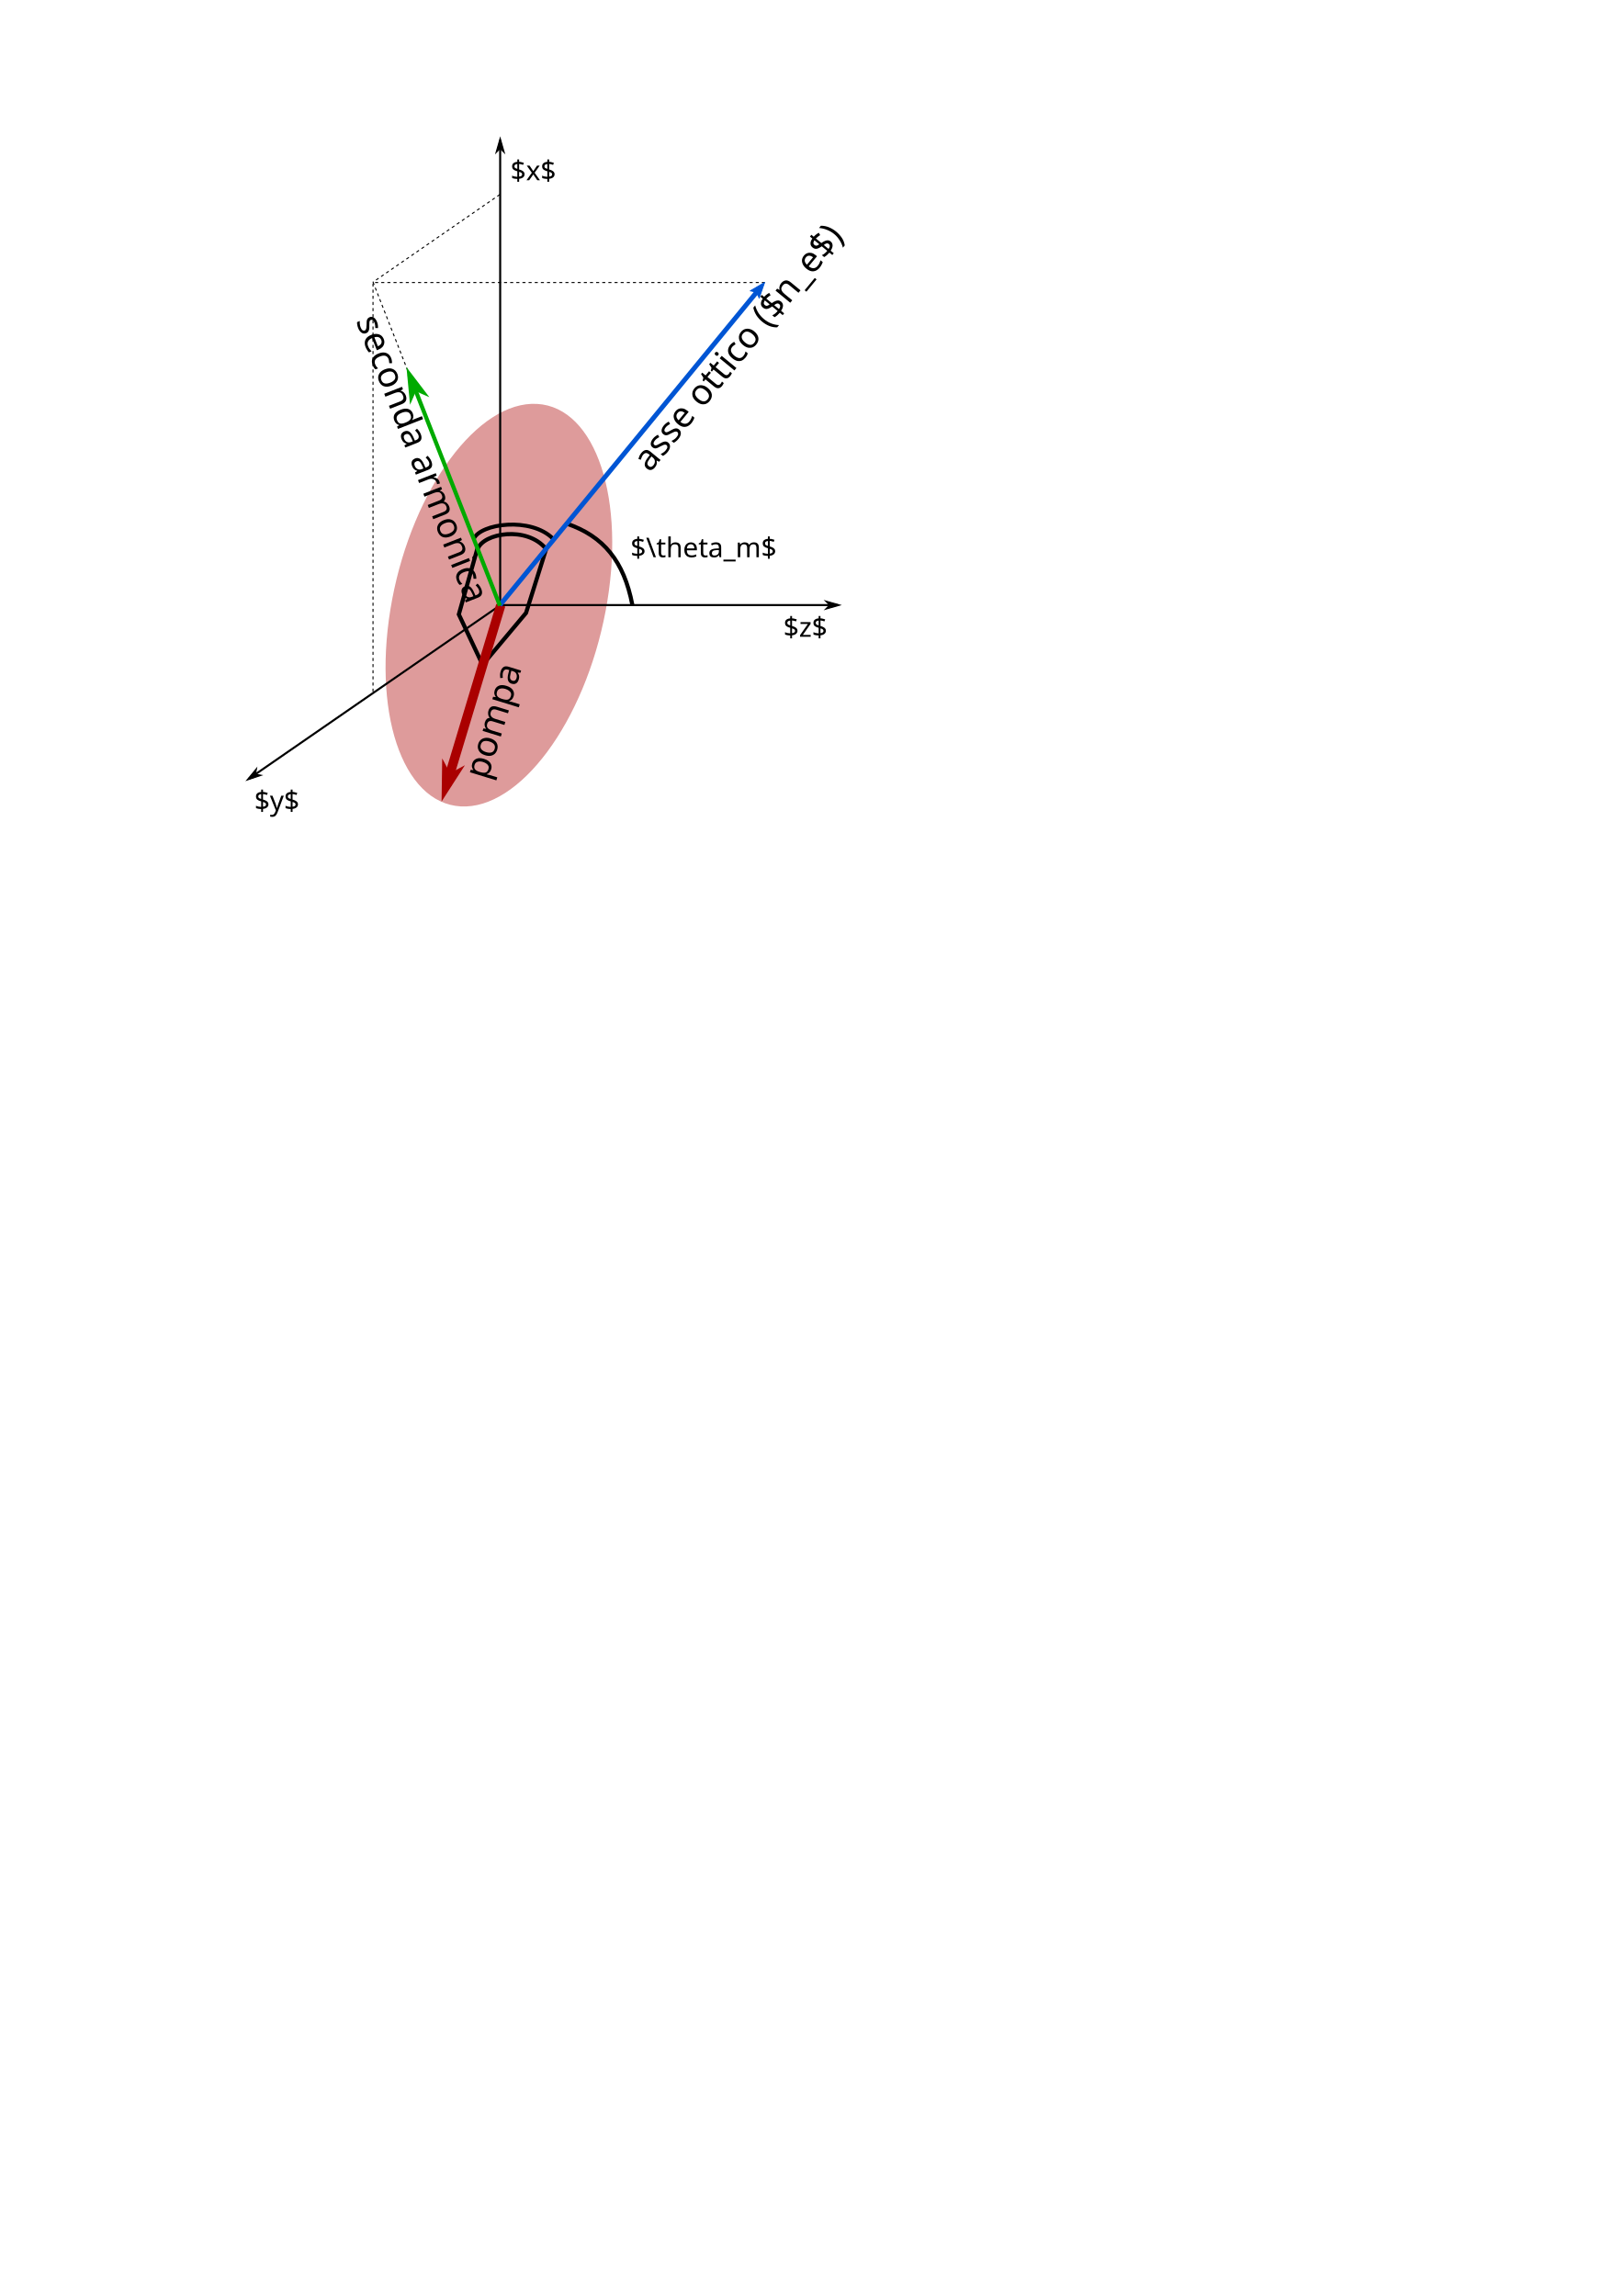
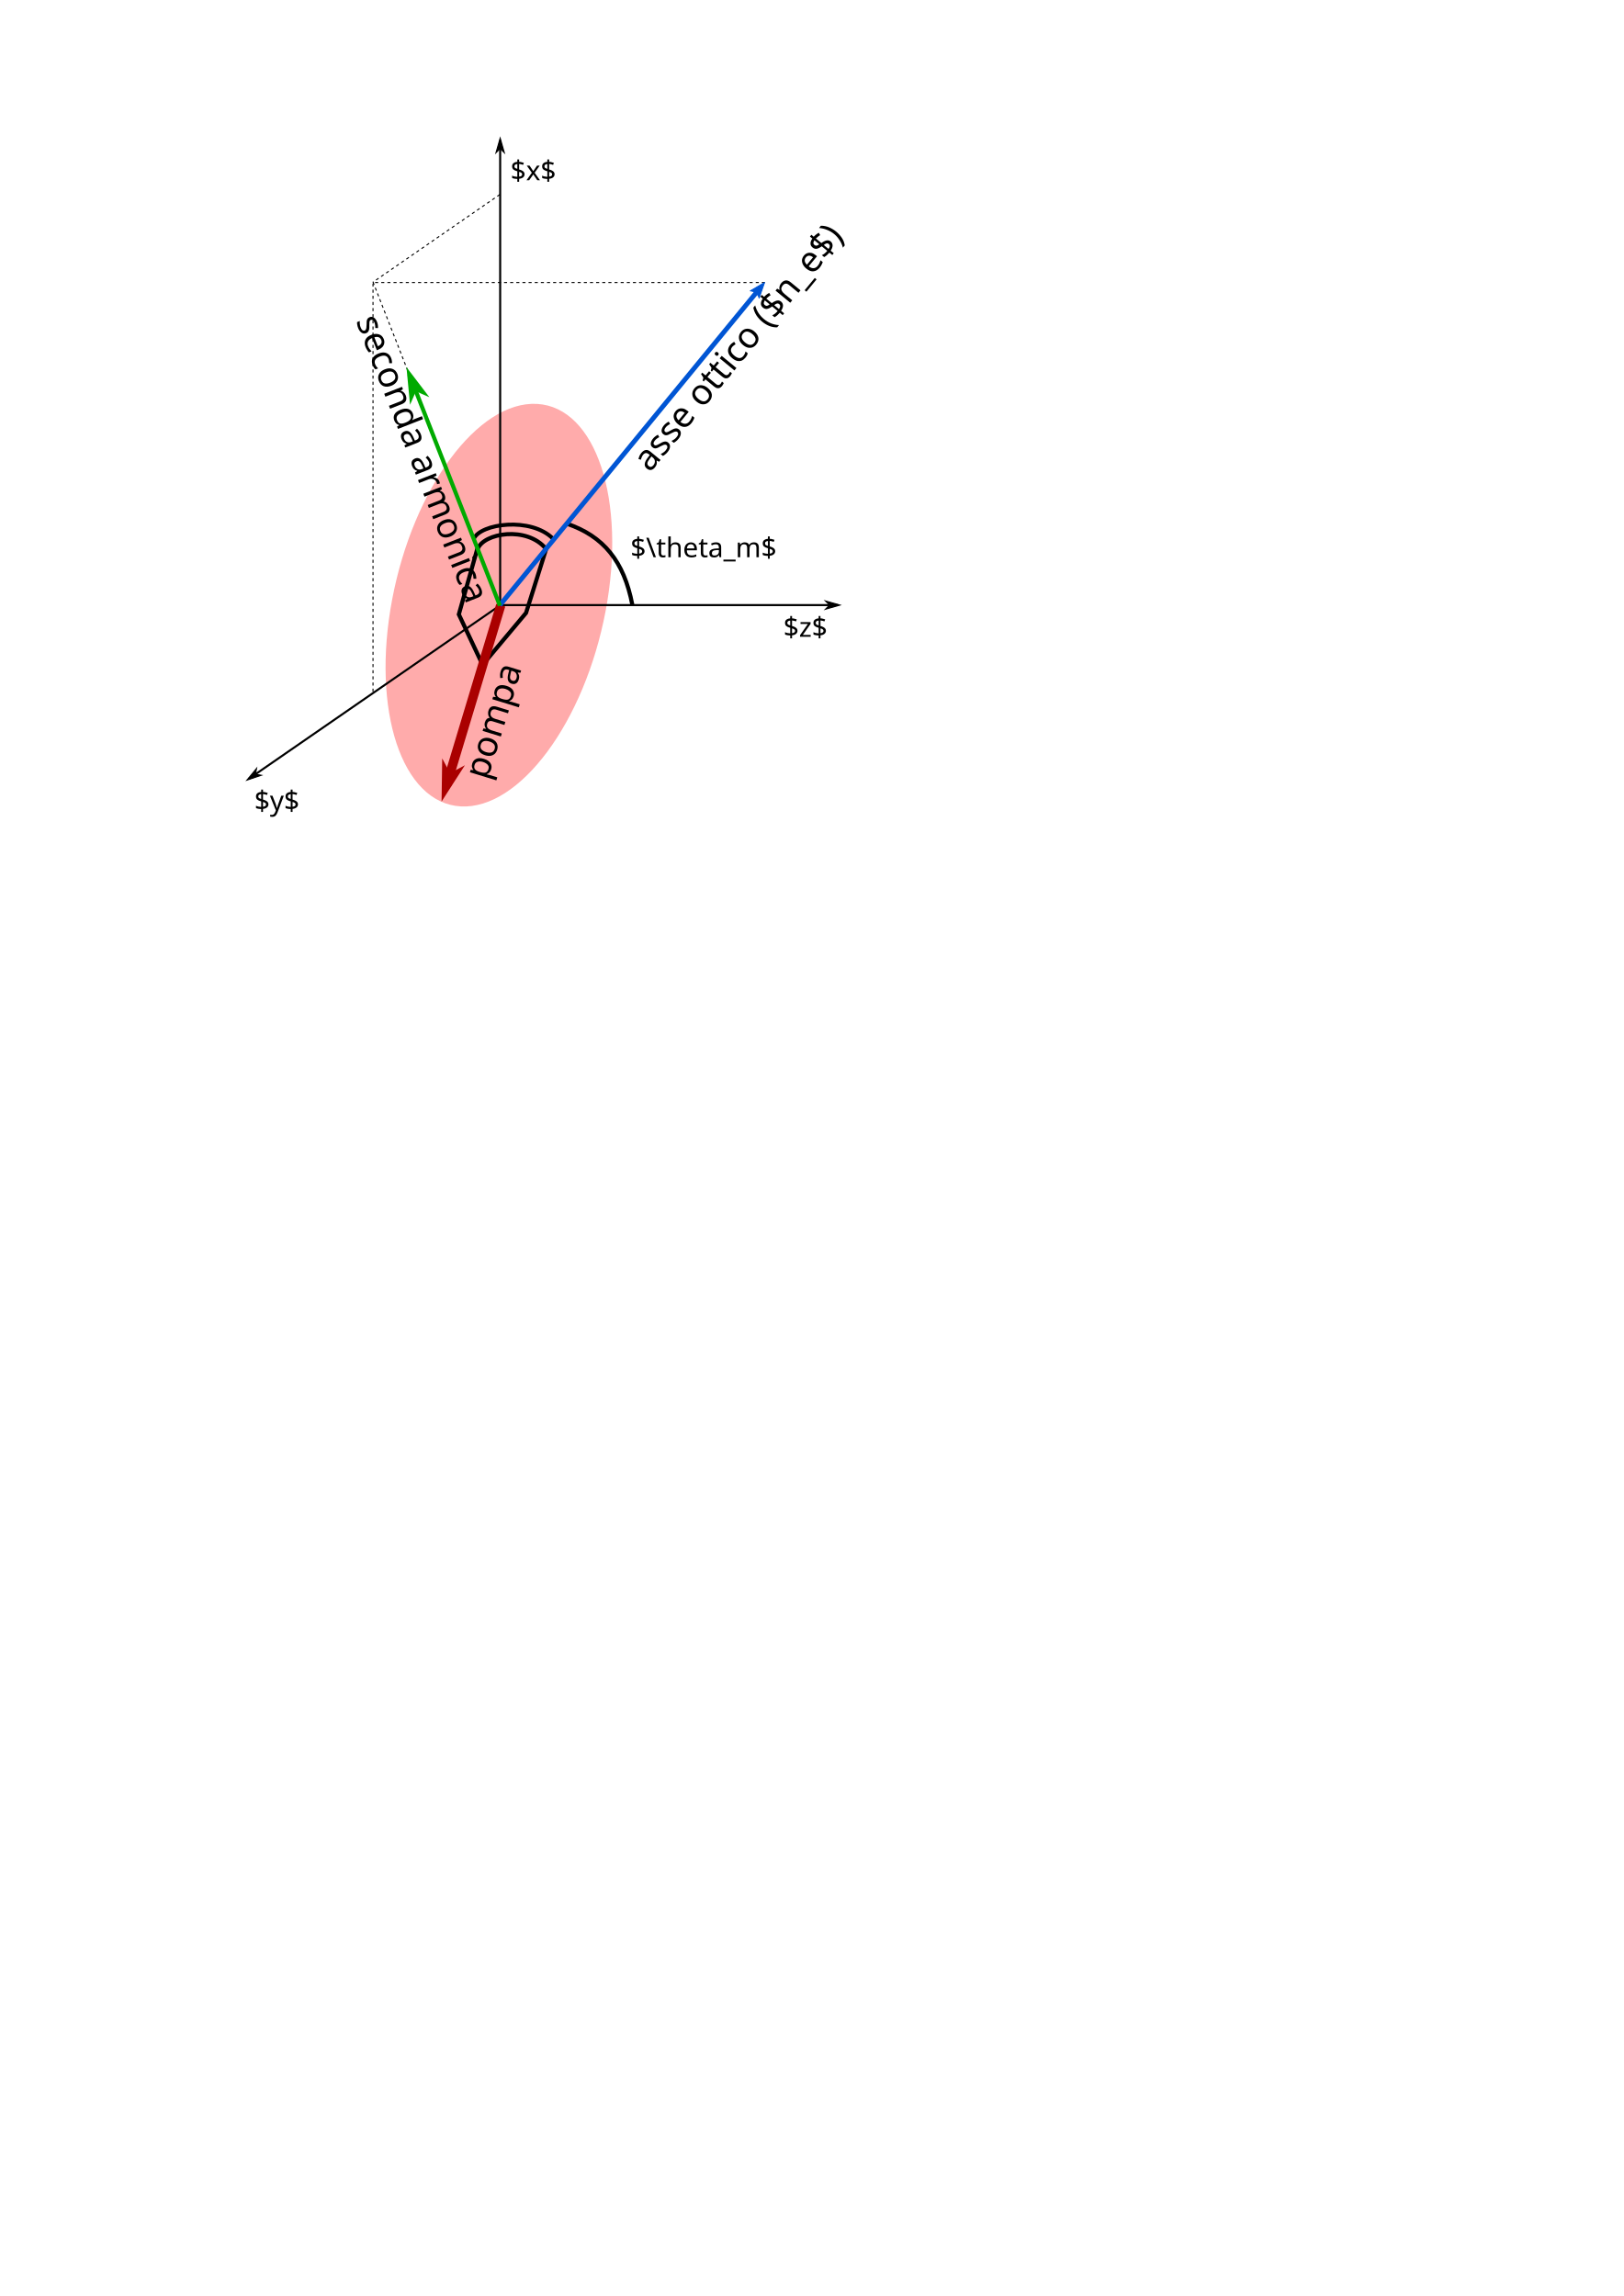
<svg xmlns="http://www.w3.org/2000/svg" width="210mm" height="297mm" viewBox="0 0 210 297" version="1.1" id="svg8">
  <defs id="defs2">
    <marker orient="auto" refY="0.0" refX="0.0" id="Arrow1Sstart" style="overflow:visible">
      <path id="path4499" d="M 0.0,0.0 L 5.0,-5.0 L -12.5,0.0 L 5.0,5.0 L 0.0,0.0 z " style="fill-rule:evenodd;stroke:#aa0000;stroke-width:1pt;stroke-opacity:1;fill:#aa0000;fill-opacity:1" transform="scale(0.2) translate(6,0)" />
    </marker>
    <marker orient="auto" refY="0.0" refX="0.0" id="Arrow2Send" style="overflow:visible;">
      <path id="path4520" style="fill-rule:evenodd;stroke-width:0.625;stroke-linejoin:round;stroke:#0055d4;stroke-opacity:1;fill:#0055d4;fill-opacity:1" d="M 8.719,4.034 L -2.207,0.016 L 8.719,-4.002 C 6.973,-1.63 6.983,1.616 8.719,4.034 z " transform="scale(0.3) rotate(180) translate(-2.3,0)" />
    </marker>
    <marker style="overflow:visible;" id="marker5721" refX="0.0" refY="0.0" orient="auto">
      <path transform="scale(0.4) rotate(180) translate(10,0)" style="fill-rule:evenodd;stroke:#00aa00;stroke-width:1pt;stroke-opacity:1;fill:#00aa00;fill-opacity:1" d="M 0.0,0.0 L 5.0,-5.0 L -12.5,0.0 L 5.0,5.0 L 0.0,0.0 z " id="path5719" />
    </marker>
    <marker style="overflow:visible;" id="marker4875" refX="0.0" refY="0.0" orient="auto">
      <path transform="scale(0.4) rotate(180) translate(10,0)" style="fill-rule:evenodd;stroke:#000000;stroke-width:1pt;stroke-opacity:1;fill:#000000;fill-opacity:1" d="M 0.0,0.0 L 5.0,-5.0 L -12.5,0.0 L 5.0,5.0 L 0.0,0.0 z " id="path4873" />
    </marker>
    <marker style="overflow:visible" id="marker4835" refX="0.0" refY="0.0" orient="auto">
      <path transform="scale(0.4) translate(10,0)" style="fill-rule:evenodd;stroke:#00aa00;stroke-width:1pt;stroke-opacity:1;fill:#00aa00;fill-opacity:1" d="M 0.0,0.0 L 5.0,-5.0 L -12.5,0.0 L 5.0,5.0 L 0.0,0.0 z " id="path4833" />
    </marker>
    <marker orient="auto" refY="0.0" refX="0.0" id="Arrow1Mend" style="overflow:visible;">
      <path id="path4496" d="M 0.0,0.0 L 5.0,-5.0 L -12.5,0.0 L 5.0,5.0 L 0.0,0.0 z " style="fill-rule:evenodd;stroke:#000000;stroke-width:1pt;stroke-opacity:1;fill:#000000;fill-opacity:1" transform="scale(0.4) rotate(180) translate(10,0)" />
    </marker>
    <marker orient="auto" refY="0.0" refX="0.0" id="Arrow1Mstart" style="overflow:visible">
      <path id="path4493" d="M 0.0,0.0 L 5.0,-5.0 L -12.5,0.0 L 5.0,5.0 L 0.0,0.0 z " style="fill-rule:evenodd;stroke:#000000;stroke-width:1pt;stroke-opacity:1;fill:#000000;fill-opacity:1" transform="scale(0.4) translate(10,0)" />
    </marker>
    <marker style="overflow:visible" id="marker4875-8" refX="0" refY="0" orient="auto">
      <path transform="matrix(-0.4,0,0,-0.4,-4,0)" style="fill:#0055d4;fill-opacity:1;fill-rule:evenodd;stroke:#0055d4;stroke-width:1pt;stroke-opacity:1" d="M 0,0 5,-5 -12.5,0 5,5 Z" id="path4873-9" />
    </marker>
    <marker style="overflow:visible" id="marker4835-5" refX="0" refY="0" orient="auto">
      <path transform="matrix(0.4,0,0,0.4,4,0)" style="fill:#00aa00;fill-opacity:1;fill-rule:evenodd;stroke:#00aa00;stroke-width:1pt;stroke-opacity:1" d="M 0,0 5,-5 -12.5,0 5,5 Z" id="path4833-7" />
    </marker>
    <marker style="overflow:visible" id="marker4875-1" refX="0" refY="0" orient="auto">
      <path transform="matrix(-0.4,0,0,-0.4,-4,0)" style="fill:#000000;fill-opacity:1;fill-rule:evenodd;stroke:#000000;stroke-width:1pt;stroke-opacity:1" d="M 0,0 5,-5 -12.5,0 5,5 Z" id="path4873-2" />
    </marker>
  </defs>
  <g id="layer1">
-     <ellipse style="opacity:0.391;fill:#aa0000;fill-opacity:1;paint-order:markers fill stroke;" id="path5795" cx="78.652" cy="75.207" rx="13.82" ry="26.496" transform="matrix(0.9984424,0.05579188,-0.1862242,0.9825073,0,0)" />
+     <ellipse style="opacity:0.391;fill:#ff2a2a;fill-opacity:1;paint-order:markers fill stroke" id="path5795" cx="78.652" cy="75.207" rx="13.82" ry="26.496" transform="matrix(0.9984424,0.05579188,-0.1862242,0.9825073,0,0)" />
    <path style="fill:none;stroke:#000000;stroke-width:0.265;stroke-linecap:butt;stroke-linejoin:miter;stroke-miterlimit:4;stroke-dasharray:none;stroke-opacity:1;marker-end:url(#marker4875)" d="M 64.648,78.321 32.167,100.754" id="path4825" />
    <path style="fill:none;stroke:#000000;stroke-width:0.132;stroke-linecap:butt;stroke-linejoin:miter;stroke-miterlimit:4;stroke-dasharray:0.397,0.397;stroke-dashoffset:0;stroke-opacity:1" d="M 98.932,36.547 H 48.243 v 53.185" id="path5694" />
    <path style="fill:none;stroke:#000000;stroke-width:0.132;stroke-linecap:butt;stroke-linejoin:miter;stroke-opacity:1;stroke-miterlimit:4;stroke-dasharray:0.397,0.397;stroke-dashoffset:0" d="M 48.242,36.48 64.634,78.341" id="path5696" />
    <path style="fill:none;stroke:#000000;stroke-width:0.529;stroke-linecap:butt;stroke-linejoin:miter;stroke-miterlimit:4;stroke-dasharray:none;stroke-opacity:1" d="m 73.337,67.75 c 4.72,1.622 7.355,4.83 8.443,10.478" id="path8424" />
    <path style="fill:none;stroke:#000000;stroke-width:0.265;stroke-linecap:butt;stroke-linejoin:miter;stroke-miterlimit:4;stroke-dasharray:none;stroke-opacity:1;marker-start:url(#Arrow1Mstart);marker-end:url(#Arrow1Mend)" d="m 64.689,18.147 v 60.124 h 43.668" id="path4485" />
    <path style="fill:none;stroke:#000000;stroke-width:0.132;stroke-linecap:butt;stroke-linejoin:miter;stroke-miterlimit:4;stroke-dasharray:0.397,0.397;stroke-dashoffset:0;stroke-opacity:1" d="M 64.644,25.166 48.222,36.509" id="path4825-7" />
    <path style="fill:none;stroke:#000000;stroke-width:0.529;stroke-linecap:butt;stroke-linejoin:miter;stroke-opacity:1;stroke-miterlimit:4;stroke-dasharray:none" d="m 61.752,70.923 -2.41,8.552 3.071,6.52 5.622,-6.709 2.599,-8.268" id="path8147" />
    <path style="fill:none;stroke:#000000;stroke-width:0.529;stroke-linecap:butt;stroke-linejoin:miter;stroke-opacity:1;stroke-miterlimit:4;stroke-dasharray:none" d="m 70.634,71.017 c -2.454,-3.022 -8.129,-2.1 -8.882,0.051" id="path8345" />
    <path style="fill:none;stroke:#000000;stroke-width:0.508;stroke-linecap:butt;stroke-linejoin:miter;stroke-miterlimit:4;stroke-dasharray:none;stroke-opacity:1" d="M 71.516,69.678 C 68.681,66.828 62.127,67.697 61.257,69.726" id="path8345-2" />
    <path style="fill:#aa0000;stroke:#aa0000;stroke-width:1.208;stroke-linecap:butt;stroke-linejoin:miter;stroke-miterlimit:4;stroke-dasharray:none;stroke-dashoffset:0;stroke-opacity:1;marker-start:url(#Arrow1Sstart)" d="M 57.733,101.62 64.764,78.288" id="path5696-5-7" />
    <path style="fill:#0055d4;stroke:#0055d4;stroke-width:0.616;stroke-linecap:butt;stroke-linejoin:miter;stroke-miterlimit:4;stroke-dasharray:none;stroke-opacity:1;marker-end:url(#Arrow2Send)" d="M 64.646,78.283 98.364,37.181" id="path4825-9" />
    <path style="fill:#00aa00;stroke:#00aa00;stroke-width:0.529;stroke-linecap:butt;stroke-linejoin:miter;stroke-miterlimit:4;stroke-dasharray:none;stroke-dashoffset:0;stroke-opacity:1;marker-start:url(#marker4835)" d="M 52.949,48.463 64.652,78.348" id="path5696-5" />
    <text xml:space="preserve" style="font-style:normal;font-variant:normal;font-weight:normal;font-stretch:normal;font-size:3.528px;line-height:1.25;font-family:sans-serif;-inkscape-font-specification:sans-serif;letter-spacing:0px;word-spacing:0px;fill:#000000;fill-opacity:1;stroke:none;stroke-width:0.265;" x="93.077" y="47.158" id="text8428">
      <tspan id="tspan8426" x="93.077" y="69.631" style="stroke-width:0.265;font-size:3.528px;" />
    </text>
    <text xml:space="preserve" style="font-style:normal;font-variant:normal;font-weight:normal;font-stretch:normal;font-size:3.528px;line-height:1.25;font-family:sans-serif;-inkscape-font-specification:sans-serif;letter-spacing:0px;word-spacing:0px;fill:#000000;fill-opacity:1;stroke:none;stroke-width:0.265" x="66.016" y="23.316" id="text8432">
      <tspan id="tspan8430" x="66.016" y="23.316" style="stroke-width:0.265">$x$</tspan>
    </text>
    <text xml:space="preserve" style="font-style:normal;font-variant:normal;font-weight:normal;font-stretch:normal;font-size:3.528px;line-height:1.25;font-family:sans-serif;-inkscape-font-specification:sans-serif;letter-spacing:0px;word-spacing:0px;fill:#000000;fill-opacity:1;stroke:none;stroke-width:0.265" x="32.892" y="104.822" id="text8432-9">
      <tspan id="tspan8430-3" x="32.892" y="104.822" style="stroke-width:0.265">$y$</tspan>
    </text>
    <text xml:space="preserve" style="font-style:normal;font-variant:normal;font-weight:normal;font-stretch:normal;font-size:3.528px;line-height:1.25;font-family:sans-serif;-inkscape-font-specification:sans-serif;letter-spacing:0px;word-spacing:0px;fill:#000000;fill-opacity:1;stroke:none;stroke-width:0.265" x="101.313" y="82.371" id="text8432-0">
      <tspan id="tspan8430-6" x="101.313" y="82.371" style="stroke-width:0.265">$z$</tspan>
    </text>
    <text xml:space="preserve" style="font-style:normal;font-variant:normal;font-weight:normal;font-stretch:normal;font-size:3.528px;line-height:1.25;font-family:sans-serif;-inkscape-font-specification:sans-serif;letter-spacing:0px;word-spacing:0px;fill:#000000;fill-opacity:1;stroke:none;stroke-width:0.265" x="81.535" y="72.081" id="text8432-3">
      <tspan id="tspan8430-0" x="81.535" y="72.081" style="stroke-width:0.265">$\theta_m$</tspan>
    </text>
    <text xml:space="preserve" style="font-style:normal;font-variant:normal;font-weight:normal;font-stretch:normal;font-size:3.528px;line-height:1.25;font-family:sans-serif;-inkscape-font-specification:sans-serif;letter-spacing:0px;word-spacing:0px;fill:#000000;fill-opacity:1;stroke:none;stroke-width:0.265" x="-78.044" y="89.892" id="text8480" transform="rotate(-72.93013)">
      <tspan id="tspan8478" x="-78.044" y="89.892" style="font-size:4.586px;fill:#000000;fill-opacity:1;stroke-width:0.265">pompa</tspan>
    </text>
    <text xml:space="preserve" style="font-style:normal;font-variant:normal;font-weight:normal;font-stretch:normal;font-size:3.528px;line-height:1.25;font-family:sans-serif;-inkscape-font-specification:sans-serif;letter-spacing:0px;word-spacing:0px;fill:#000000;fill-opacity:1;stroke:none;stroke-width:0.265" x="55.383" y="-27.743" id="text8480-4" transform="rotate(68.65118)">
      <tspan id="tspan8478-5" x="55.383" y="-27.743" style="font-size:4.586px;fill:#000000;fill-opacity:1;stroke-width:0.265">seconda armonica</tspan>
    </text>
    <text xml:space="preserve" style="font-style:normal;font-variant:normal;font-weight:normal;font-stretch:normal;font-size:3.528px;line-height:1.25;font-family:sans-serif;-inkscape-font-specification:sans-serif;letter-spacing:0px;word-spacing:0px;fill:#000000;fill-opacity:1;stroke:none;stroke-width:0.265" x="6.244" y="103.768" id="text8480-8" transform="rotate(-50.49035)">
      <tspan id="tspan8478-7" x="6.244" y="103.768" style="font-size:4.586px;fill:#000000;fill-opacity:1;stroke-width:0.265">asse ottico ($n_e$)</tspan>
    </text>
  </g>
</svg>
